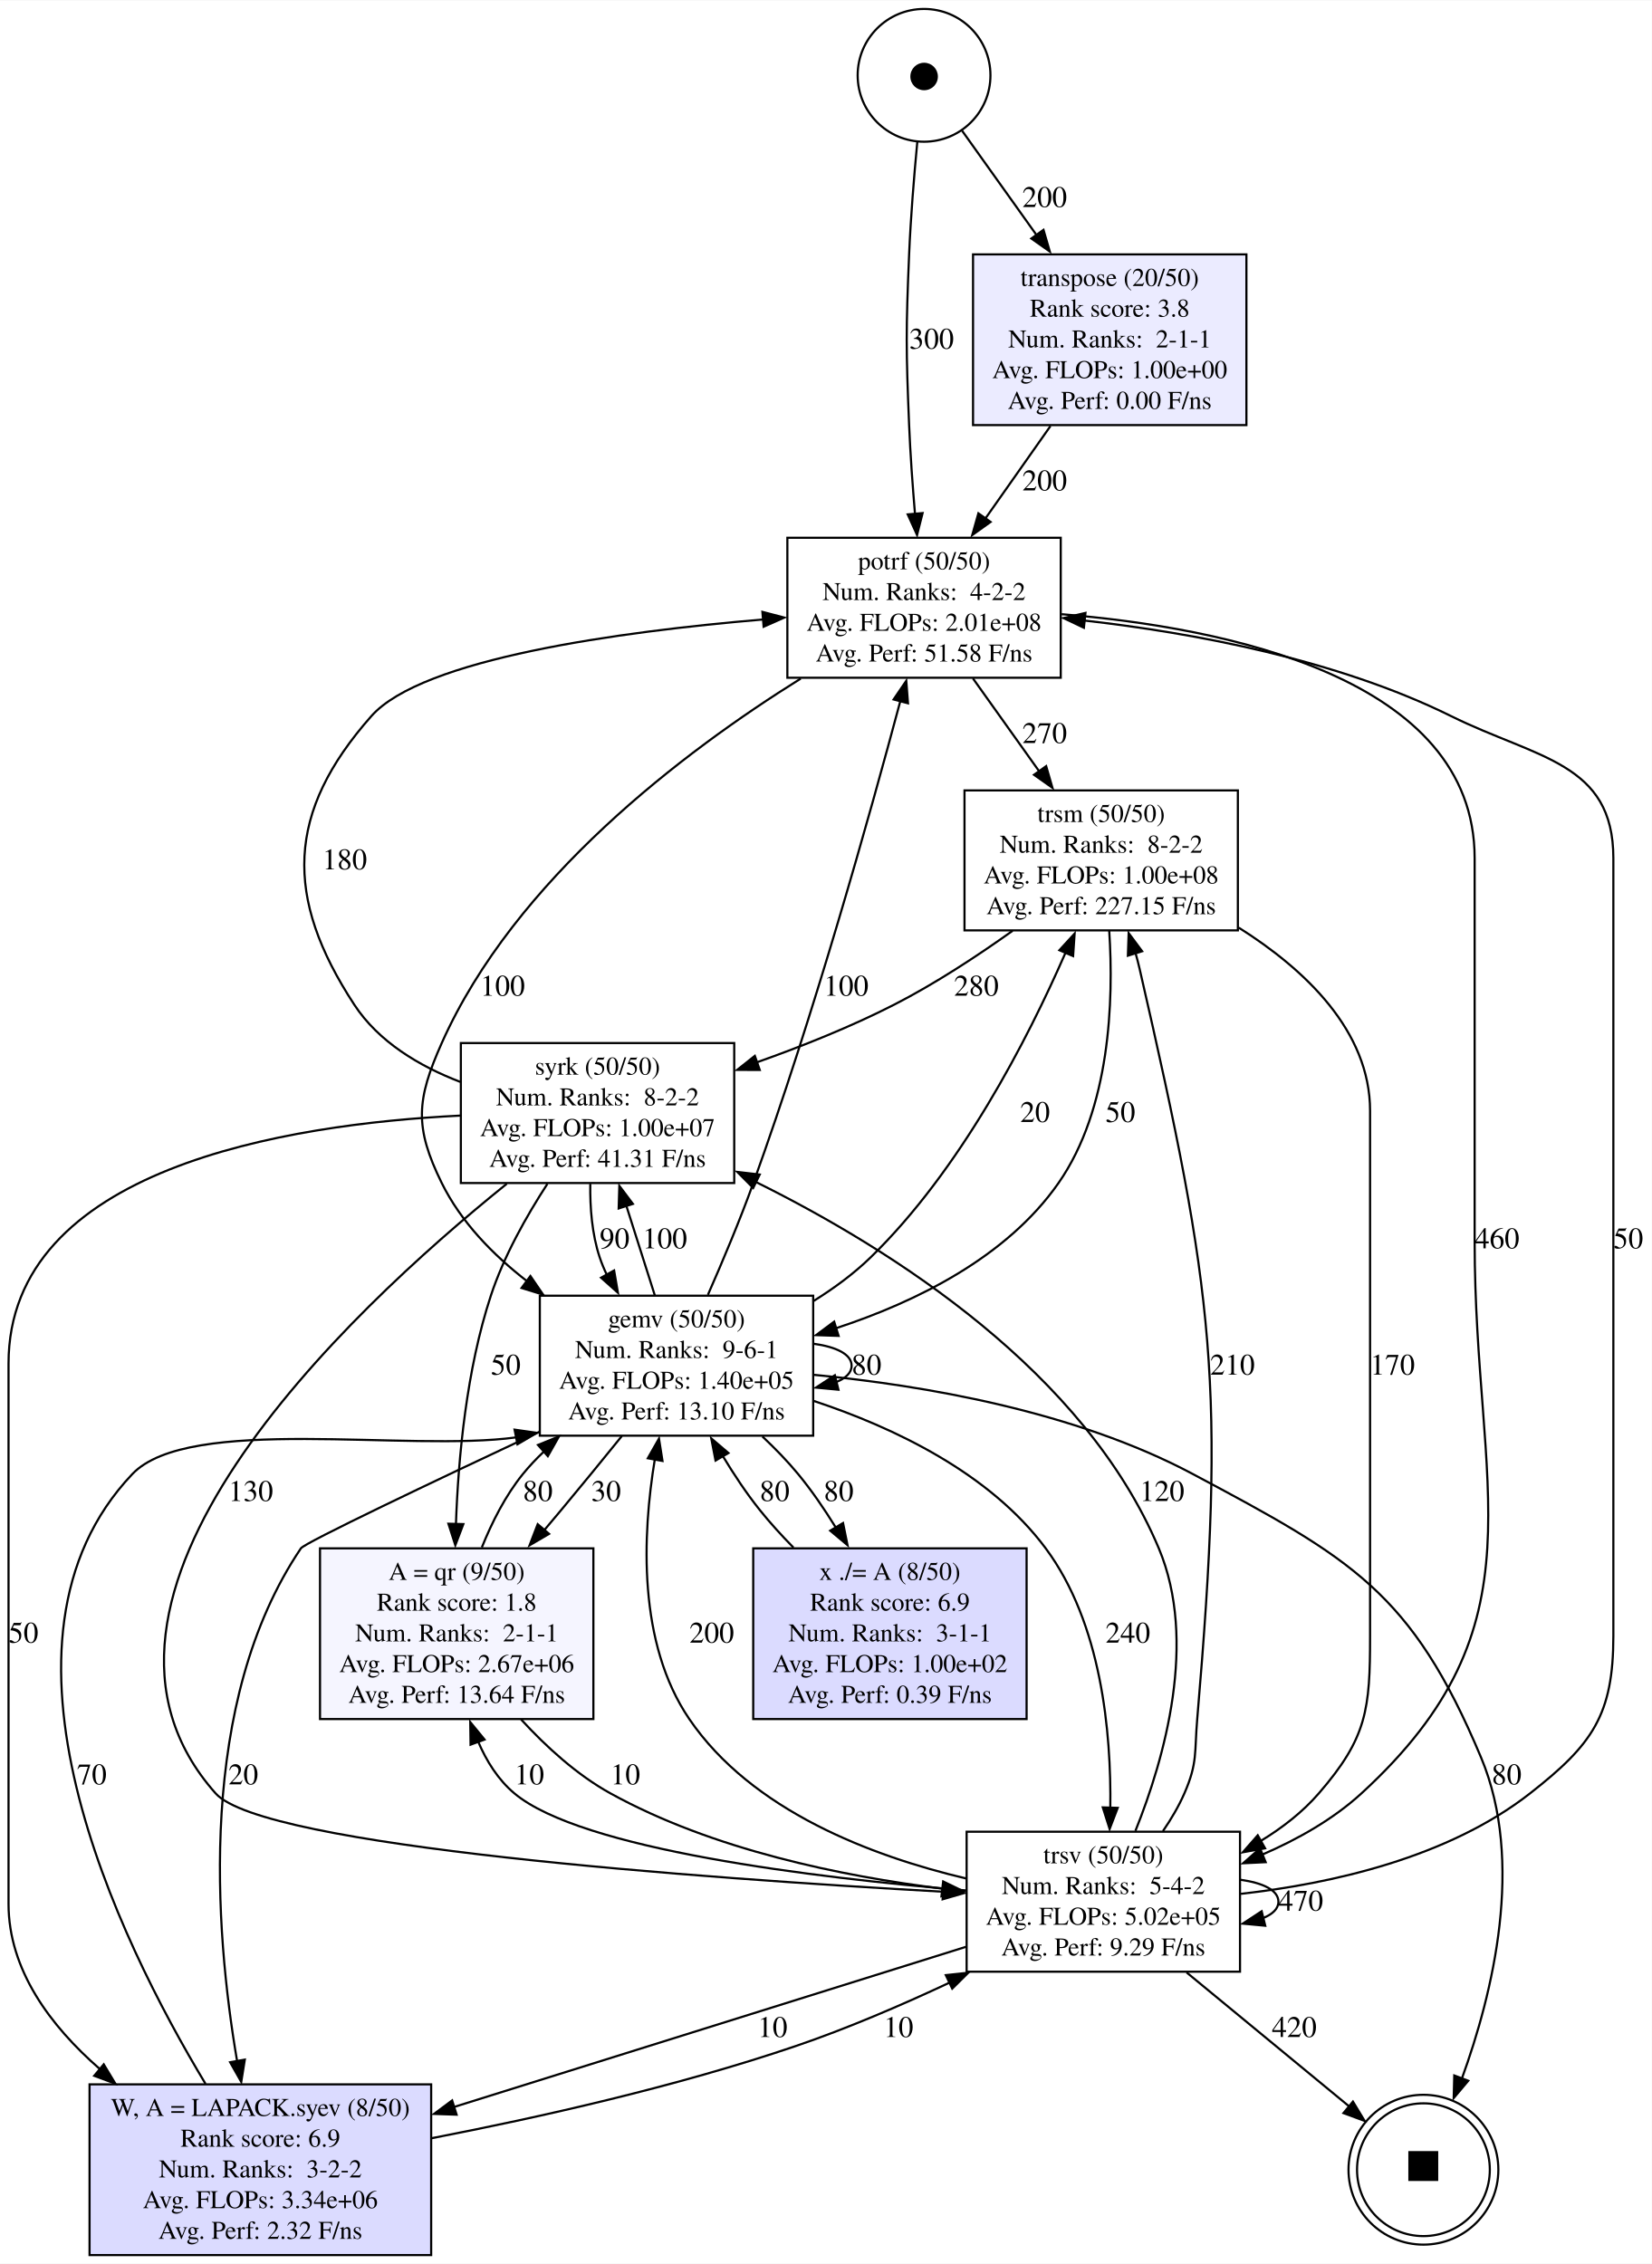
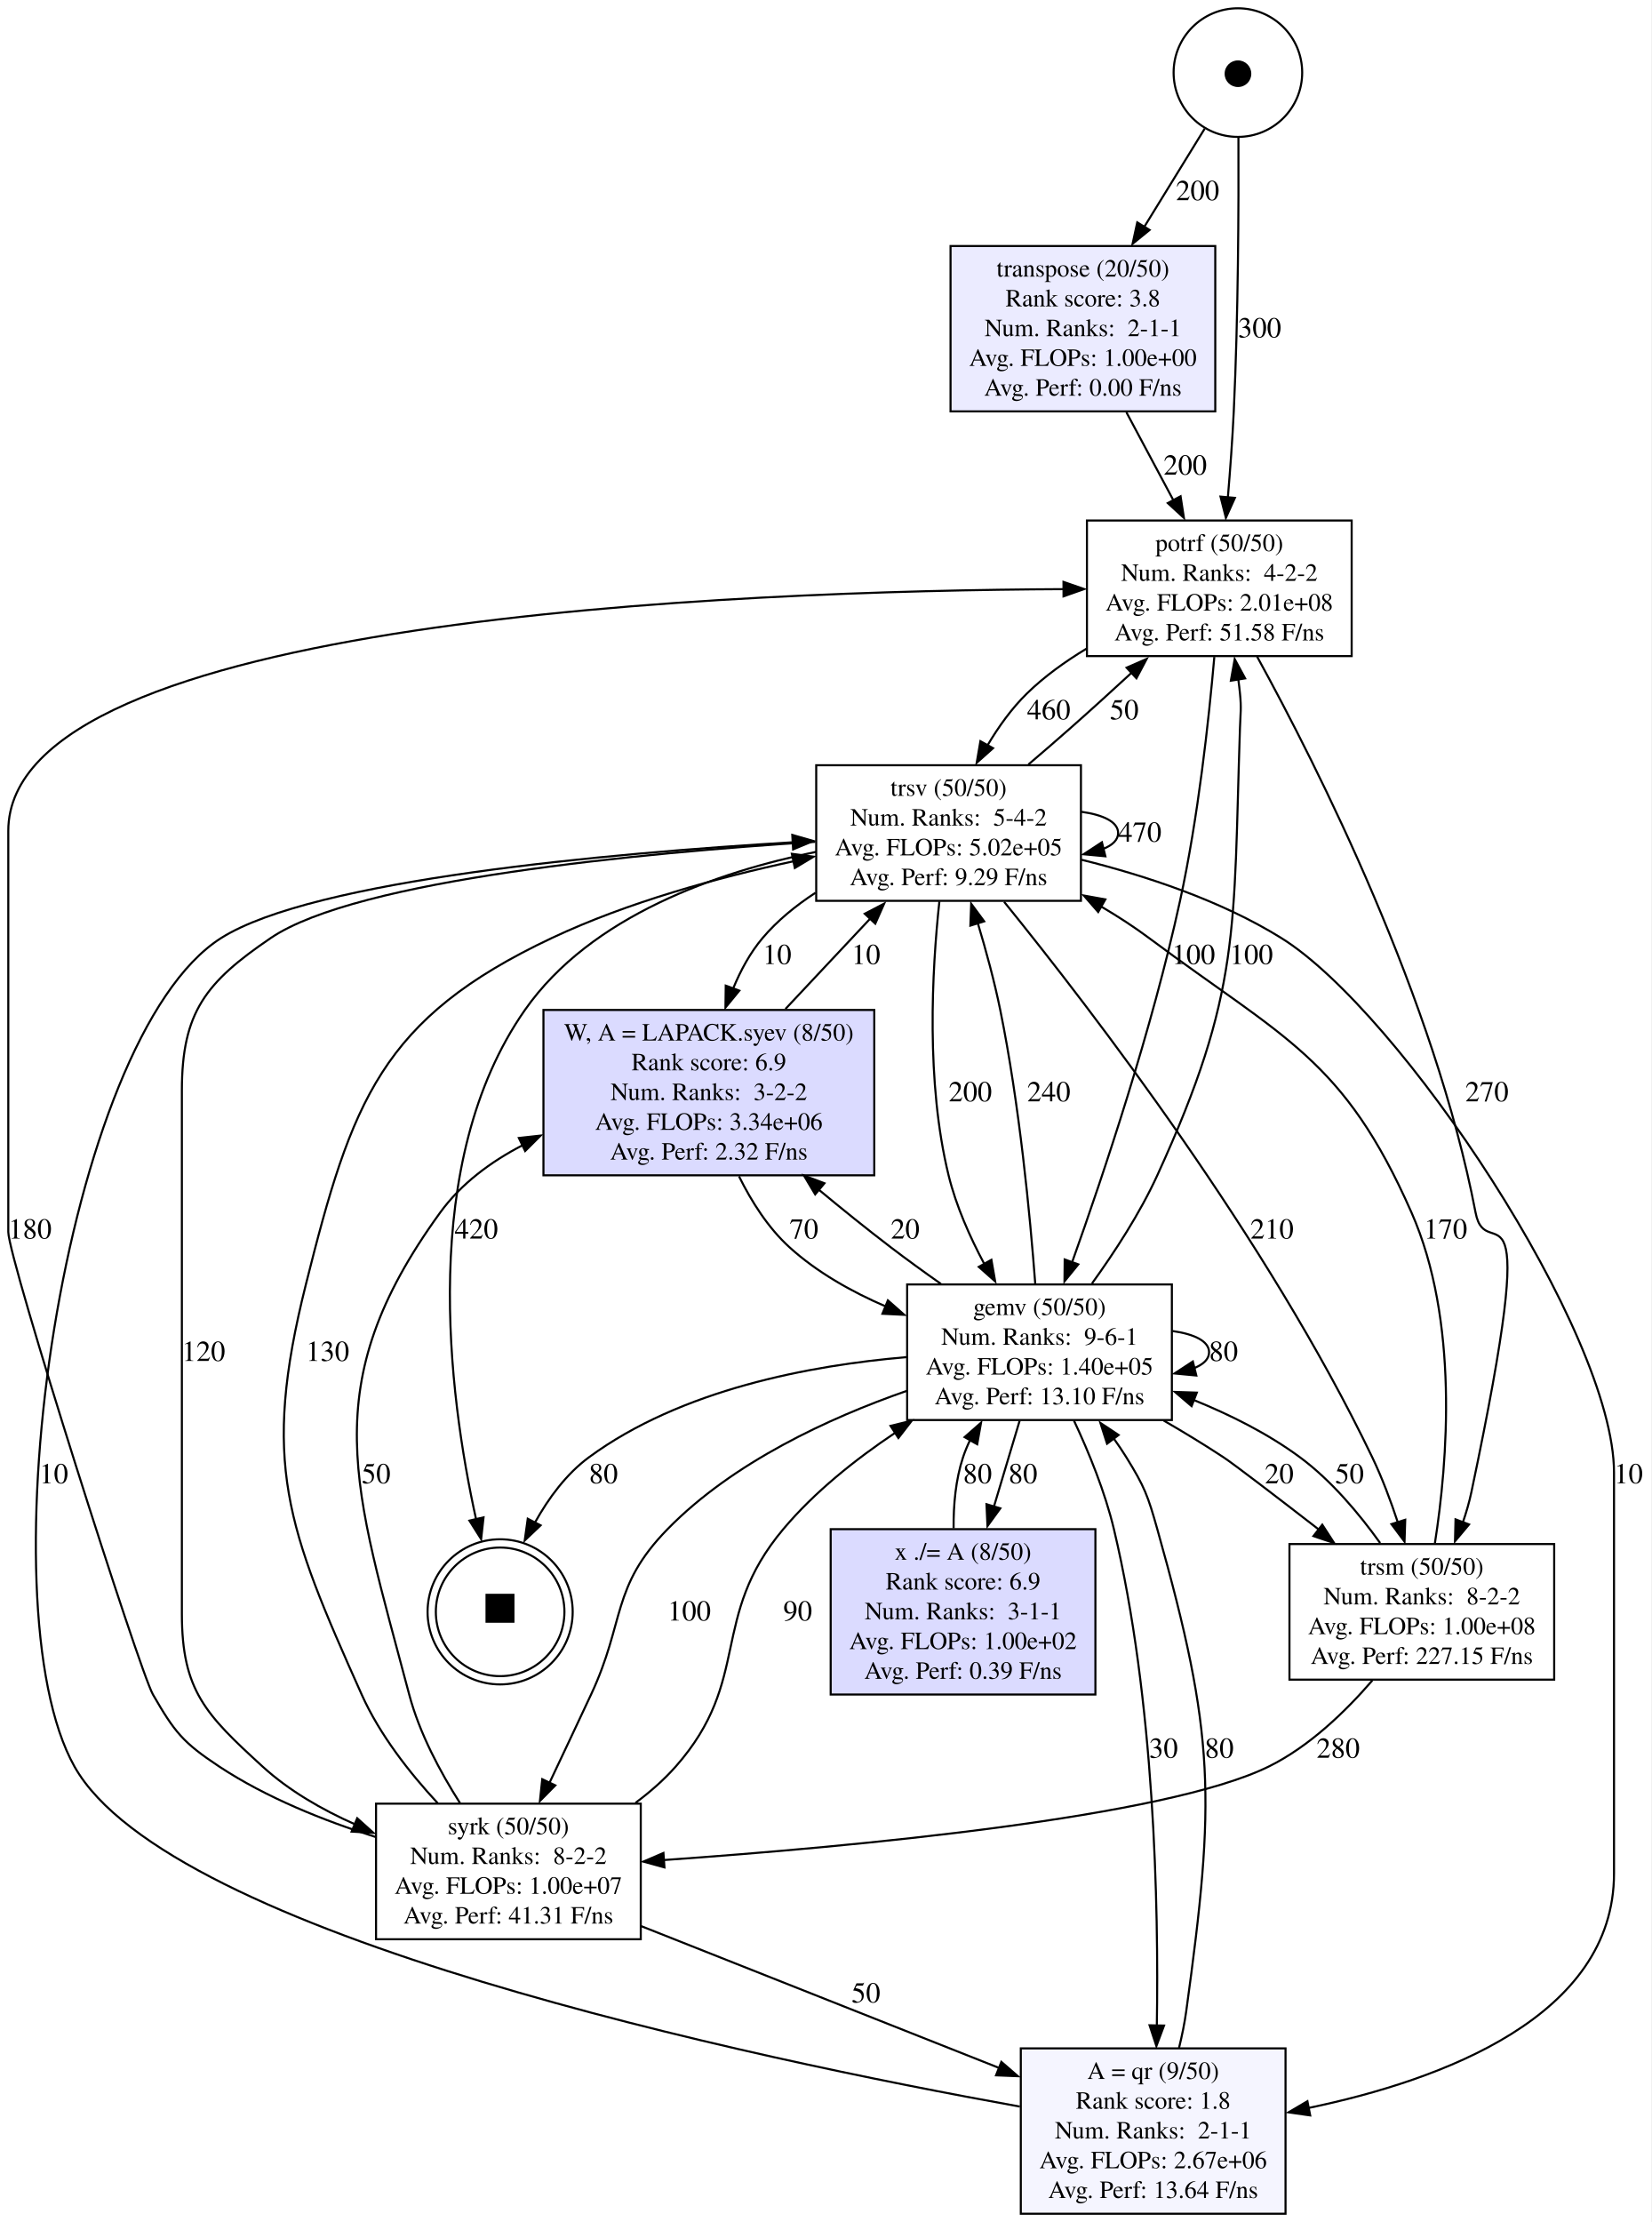
- <svg xmlns="http://www.w3.org/2000/svg" width="774pt" height="1061pt" viewBox="0.00 0.00 774.00 1060.63">
-   <g id="graph0" class="graph" transform="scale(1 1) rotate(0) translate(4 1056.63)">
-     <polygon fill="white" stroke="none" points="-4,4 -4,-1056.63 770,-1056.63 770,4 -4,4" />
+ <svg xmlns="http://www.w3.org/2000/svg" width="799pt" height="1075pt" viewBox="0.00 0.00 799.00 1075.03">
+   <g id="graph0" class="graph" transform="scale(1 1) rotate(0) translate(4 1071.03)">
+     <polygon fill="white" stroke="none" points="-4,4 -4,-1071.03 795,-1071.03 795,4 -4,4" />
    <g id="node1" class="node">
-       <ellipse fill="none" stroke="black" cx="429" cy="-1021.51" rx="31.11" ry="31.11" />
-       <text text-anchor="middle" x="429" y="-1012.51" font-family="Times,serif" font-size="30.00">●</text>
+       <ellipse fill="none" stroke="black" cx="595" cy="-1035.91" rx="31.11" ry="31.11" />
+       <text text-anchor="middle" x="595" y="-1026.91" font-family="Times,serif" font-size="30.00">●</text>
+     </g>
+     <g id="node6" class="node">
+       <polygon fill="#ebebff" stroke="black" points="584.05,-952 455.95,-952 455.95,-872 584.05,-872 584.05,-952" />
+       <text text-anchor="middle" x="520" y="-937.2" font-family="Times,serif" font-size="12.00">transpose (20/50)</text>
+       <text text-anchor="middle" x="520" y="-922.8" font-family="Times,serif" font-size="12.00">Rank score: 3.8</text>
+       <text text-anchor="middle" x="520" y="-908.4" font-family="Times,serif" font-size="12.00">Num. Ranks:  2-1-1</text>
+       <text text-anchor="middle" x="520" y="-894" font-family="Times,serif" font-size="12.00">Avg. FLOPs: 1.00e+00</text>
+       <text text-anchor="middle" x="520" y="-879.6" font-family="Times,serif" font-size="12.00">Avg. Perf: 0.00 F/ns</text>
+     </g>
+     <g id="edge1" class="edge">
+       <path fill="none" stroke="#000000" d="M578.91,-1008.76C570.42,-994.96 559.73,-977.57 549.79,-961.42" />
+       <polygon fill="#000000" stroke="#000000" points="552.27,-959.77 544.04,-953.08 546.3,-963.44 552.27,-959.77" />
+       <text text-anchor="middle" x="575.5" y="-974.2" font-family="Times,serif" font-size="14.00">200</text>
+     </g>
+     <g id="node8" class="node">
+       <polygon fill="#ffffff" stroke="black" points="650.05,-819.2 521.95,-819.2 521.95,-753.6 650.05,-753.6 650.05,-819.2" />
+       <text text-anchor="middle" x="586" y="-804.4" font-family="Times,serif" font-size="12.00">potrf (50/50)</text>
+       <text text-anchor="middle" x="586" y="-790" font-family="Times,serif" font-size="12.00">Num. Ranks:  4-2-2</text>
+       <text text-anchor="middle" x="586" y="-775.6" font-family="Times,serif" font-size="12.00">Avg. FLOPs: 2.01e+08</text>
+       <text text-anchor="middle" x="586" y="-761.2" font-family="Times,serif" font-size="12.00">Avg. Perf: 51.58 F/ns</text>
+     </g>
+     <g id="edge2" class="edge">
+       <path fill="none" stroke="#000000" d="M595.26,-1004.57C595.4,-971.84 595.19,-918.19 593,-872 592.36,-858.43 591.27,-843.66 590.14,-830.32" />
+       <polygon fill="#000000" stroke="#000000" points="593.55,-830.16 589.19,-820.5 586.58,-830.77 593.55,-830.16" />
+       <text text-anchor="middle" x="605.5" y="-907.8" font-family="Times,serif" font-size="14.00">300</text>
+     </g>
+     <g id="node2" class="node">
+       <polygon fill="#dbdbff" stroke="black" points="419.04,-582.4 258.96,-582.4 258.96,-502.4 419.04,-502.4 419.04,-582.4" />
+       <text text-anchor="middle" x="339" y="-567.6" font-family="Times,serif" font-size="12.00">W, A = LAPACK.syev (8/50)</text>
+       <text text-anchor="middle" x="339" y="-553.2" font-family="Times,serif" font-size="12.00">Rank score: 6.9</text>
+       <text text-anchor="middle" x="339" y="-538.8" font-family="Times,serif" font-size="12.00">Num. Ranks:  3-2-2</text>
+       <text text-anchor="middle" x="339" y="-524.4" font-family="Times,serif" font-size="12.00">Avg. FLOPs: 3.34e+06</text>
+       <text text-anchor="middle" x="339" y="-510" font-family="Times,serif" font-size="12.00">Avg. Perf: 2.32 F/ns</text>
+     </g>
+     <g id="node3" class="node">
+       <polygon fill="#ffffff" stroke="black" points="519.05,-700.8 390.95,-700.8 390.95,-635.2 519.05,-635.2 519.05,-700.8" />
+       <text text-anchor="middle" x="455" y="-686" font-family="Times,serif" font-size="12.00">trsv (50/50)</text>
+       <text text-anchor="middle" x="455" y="-671.6" font-family="Times,serif" font-size="12.00">Num. Ranks:  5-4-2</text>
+       <text text-anchor="middle" x="455" y="-657.2" font-family="Times,serif" font-size="12.00">Avg. FLOPs: 5.02e+05</text>
+       <text text-anchor="middle" x="455" y="-642.8" font-family="Times,serif" font-size="12.00">Avg. Perf: 9.29 F/ns</text>
+     </g>
+     <g id="edge34" class="edge">
+       <path fill="none" stroke="#000000" d="M376.07,-582.9C389.35,-597.05 404.32,-613 417.63,-627.18" />
+       <polygon fill="#000000" stroke="#000000" points="414.43,-628.95 423.83,-633.85 419.53,-624.16 414.43,-628.95" />
+       <text text-anchor="middle" x="415" y="-604.6" font-family="Times,serif" font-size="14.00">10</text>
+     </g>
+     <g id="node9" class="node">
+       <polygon fill="#ffffff" stroke="black" points="563.05,-449.6 434.95,-449.6 434.95,-384 563.05,-384 563.05,-449.6" />
+       <text text-anchor="middle" x="499" y="-434.8" font-family="Times,serif" font-size="12.00">gemv (50/50)</text>
+       <text text-anchor="middle" x="499" y="-420.4" font-family="Times,serif" font-size="12.00">Num. Ranks:  9-6-1</text>
+       <text text-anchor="middle" x="499" y="-406" font-family="Times,serif" font-size="12.00">Avg. FLOPs: 1.40e+05</text>
+       <text text-anchor="middle" x="499" y="-391.6" font-family="Times,serif" font-size="12.00">Avg. Perf: 13.10 F/ns</text>
+     </g>
+     <g id="edge18" class="edge">
+       <path fill="none" stroke="#000000" d="M353.59,-501.91C359.65,-489.67 367.7,-476.96 378,-467.6 391.35,-455.47 408.06,-446.07 424.77,-438.88" />
+       <polygon fill="#000000" stroke="#000000" points="425.63,-441.9 433.57,-434.9 422.99,-435.42 425.63,-441.9" />
+       <text text-anchor="middle" x="385" y="-471.8" font-family="Times,serif" font-size="14.00">70</text>
+     </g>
+     <g id="edge17" class="edge">
+       <path fill="none" stroke="#000000" d="M390.6,-639.11C381.12,-632.93 372.15,-625.65 365,-617.2 359.01,-610.12 354.37,-601.56 350.78,-592.83" />
+       <polygon fill="#000000" stroke="#000000" points="353.74,-591.75 347.03,-583.56 347.17,-594.16 353.74,-591.75" />
+       <text text-anchor="middle" x="372" y="-604.6" font-family="Times,serif" font-size="14.00">10</text>
+     </g>
+     <g id="edge6" class="edge">
+       <path fill="none" stroke="#000000" d="M519.33,-678.27C529.83,-676.8 537.05,-673.38 537.05,-668 537.05,-664.72 534.37,-662.17 529.9,-660.35" />
+       <polygon fill="#000000" stroke="#000000" points="530.88,-656.74 520.33,-657.73 529.2,-663.53 530.88,-656.74" />
+       <text text-anchor="middle" x="547.55" y="-663.8" font-family="Times,serif" font-size="14.00">470</text>
+     </g>
+     <g id="node4" class="node">
+       <polygon fill="#ffffff" stroke="black" points="748.05,-324 619.95,-324 619.95,-258.4 748.05,-258.4 748.05,-324" />
+       <text text-anchor="middle" x="684" y="-309.2" font-family="Times,serif" font-size="12.00">trsm (50/50)</text>
+       <text text-anchor="middle" x="684" y="-294.8" font-family="Times,serif" font-size="12.00">Num. Ranks:  8-2-2</text>
+       <text text-anchor="middle" x="684" y="-280.4" font-family="Times,serif" font-size="12.00">Avg. FLOPs: 1.00e+08</text>
+       <text text-anchor="middle" x="684" y="-266" font-family="Times,serif" font-size="12.00">Avg. Perf: 227.15 F/ns</text>
+     </g>
+     <g id="edge12" class="edge">
+       <path fill="none" stroke="#000000" d="M481.88,-634.72C524.86,-581.68 609.38,-471.45 660,-366 664.77,-356.07 668.94,-344.96 672.4,-334.43" />
+       <polygon fill="#000000" stroke="#000000" points="675.97,-335.75 675.63,-325.16 669.29,-333.65 675.97,-335.75" />
+       <text text-anchor="middle" x="611.5" y="-471.8" font-family="Times,serif" font-size="14.00">210</text>
    </g>
    <g id="node7" class="node">
-       <polygon fill="#ebebff" stroke="black" points="580.05,-937.6 451.95,-937.6 451.95,-857.6 580.05,-857.6 580.05,-937.6" />
-       <text text-anchor="middle" x="516" y="-922.8" font-family="Times,serif" font-size="12.00">transpose (20/50)</text>
-       <text text-anchor="middle" x="516" y="-908.4" font-family="Times,serif" font-size="12.00">Rank score: 3.8</text>
-       <text text-anchor="middle" x="516" y="-894" font-family="Times,serif" font-size="12.00">Num. Ranks:  2-1-1</text>
-       <text text-anchor="middle" x="516" y="-879.6" font-family="Times,serif" font-size="12.00">Avg. FLOPs: 1.00e+00</text>
-       <text text-anchor="middle" x="516" y="-865.2" font-family="Times,serif" font-size="12.00">Avg. Perf: 0.00 F/ns</text>
-     </g>
-     <g id="edge1" class="edge">
-       <path fill="none" stroke="#000000" d="M446.82,-995.55C456.89,-981.43 469.83,-963.3 481.79,-946.54" />
-       <polygon fill="#000000" stroke="#000000" points="484.97,-949.11 487.93,-938.93 479.27,-945.04 484.97,-949.11" />
-       <text text-anchor="middle" x="485.5" y="-959.8" font-family="Times,serif" font-size="14.00">200</text>
-     </g>
-     <g id="node8" class="node">
-       <polygon fill="#ffffff" stroke="black" points="493.05,-804.8 364.95,-804.8 364.95,-739.2 493.05,-739.2 493.05,-804.8" />
-       <text text-anchor="middle" x="429" y="-790" font-family="Times,serif" font-size="12.00">potrf (50/50)</text>
-       <text text-anchor="middle" x="429" y="-775.6" font-family="Times,serif" font-size="12.00">Num. Ranks:  4-2-2</text>
-       <text text-anchor="middle" x="429" y="-761.2" font-family="Times,serif" font-size="12.00">Avg. FLOPs: 2.01e+08</text>
-       <text text-anchor="middle" x="429" y="-746.8" font-family="Times,serif" font-size="12.00">Avg. Perf: 51.58 F/ns</text>
-     </g>
-     <g id="edge2" class="edge">
-       <path fill="none" stroke="#000000" d="M425.83,-990.23C424.34,-974.54 422.74,-955.06 422,-937.6 420.5,-902.08 420.53,-893.13 422,-857.6 422.56,-844.03 423.63,-829.26 424.76,-815.91" />
-       <polygon fill="#000000" stroke="#000000" points="428.32,-816.37 425.72,-806.1 421.35,-815.75 428.32,-816.37" />
-       <text text-anchor="middle" x="432.5" y="-893.4" font-family="Times,serif" font-size="14.00">300</text>
-     </g>
-     <g id="node2" class="node">
-       <polygon fill="#ffffff" stroke="black" points="576.05,-686.4 447.95,-686.4 447.95,-620.8 576.05,-620.8 576.05,-686.4" />
-       <text text-anchor="middle" x="512" y="-671.6" font-family="Times,serif" font-size="12.00">trsm (50/50)</text>
-       <text text-anchor="middle" x="512" y="-657.2" font-family="Times,serif" font-size="12.00">Num. Ranks:  8-2-2</text>
-       <text text-anchor="middle" x="512" y="-642.8" font-family="Times,serif" font-size="12.00">Avg. FLOPs: 1.00e+08</text>
-       <text text-anchor="middle" x="512" y="-628.4" font-family="Times,serif" font-size="12.00">Avg. Perf: 227.15 F/ns</text>
-     </g>
-     <g id="node3" class="node">
-       <polygon fill="#ffffff" stroke="black" points="340.05,-568 211.95,-568 211.95,-502.4 340.05,-502.4 340.05,-568" />
-       <text text-anchor="middle" x="276" y="-553.2" font-family="Times,serif" font-size="12.00">syrk (50/50)</text>
-       <text text-anchor="middle" x="276" y="-538.8" font-family="Times,serif" font-size="12.00">Num. Ranks:  8-2-2</text>
-       <text text-anchor="middle" x="276" y="-524.4" font-family="Times,serif" font-size="12.00">Avg. FLOPs: 1.00e+07</text>
-       <text text-anchor="middle" x="276" y="-510" font-family="Times,serif" font-size="12.00">Avg. Perf: 41.31 F/ns</text>
+       <polygon fill="#f5f5ff" stroke="black" points="618.05,-80 489.95,-80 489.95,0 618.05,0 618.05,-80" />
+       <text text-anchor="middle" x="554" y="-65.2" font-family="Times,serif" font-size="12.00">A = qr (9/50)</text>
+       <text text-anchor="middle" x="554" y="-50.8" font-family="Times,serif" font-size="12.00">Rank score: 1.8</text>
+       <text text-anchor="middle" x="554" y="-36.4" font-family="Times,serif" font-size="12.00">Num. Ranks:  2-1-1</text>
+       <text text-anchor="middle" x="554" y="-22" font-family="Times,serif" font-size="12.00">Avg. FLOPs: 2.67e+06</text>
+       <text text-anchor="middle" x="554" y="-7.6" font-family="Times,serif" font-size="12.00">Avg. Perf: 13.64 F/ns</text>
+     </g>
+     <g id="edge32" class="edge">
+       <path fill="none" stroke="#000000" d="M519.35,-655.07C550.18,-647.42 586.68,-635.42 616,-617.2 673.5,-581.47 777,-426.29 777,-358.6 777,-358.6 777,-358.6 777,-164.6 777,-95.42 693.87,-64.64 629.13,-51.16" />
+       <polygon fill="#000000" stroke="#000000" points="629.99,-47.56 619.5,-49.06 628.64,-54.43 629.99,-47.56" />
+       <text text-anchor="middle" x="784" y="-353.4" font-family="Times,serif" font-size="14.00">10</text>
+     </g>
+     <g id="edge22" class="edge">
+       <path fill="none" stroke="#000000" d="M493.62,-701.16C500.45,-706.98 507.47,-713.03 514,-718.8 523.77,-727.43 534.13,-736.86 543.87,-745.83" />
+       <polygon fill="#000000" stroke="#000000" points="541.15,-748.01 550.86,-752.24 545.9,-742.87 541.15,-748.01" />
+       <text text-anchor="middle" x="540" y="-723" font-family="Times,serif" font-size="14.00">50</text>
+     </g>
+     <g id="edge23" class="edge">
+       <path fill="none" stroke="#000000" d="M450.55,-634.91C446.93,-601.34 444,-547.37 455,-502.4 458.61,-487.65 465.28,-472.6 472.36,-459.37" />
+       <polygon fill="#000000" stroke="#000000" points="475.72,-461.53 477.54,-451.09 469.61,-458.11 475.72,-461.53" />
+       <text text-anchor="middle" x="465.5" y="-538.2" font-family="Times,serif" font-size="14.00">200</text>
+     </g>
+     <g id="node10" class="node">
+       <polygon fill="#ffffff" stroke="black" points="306.05,-198.4 177.95,-198.4 177.95,-132.8 306.05,-132.8 306.05,-198.4" />
+       <text text-anchor="middle" x="242" y="-183.6" font-family="Times,serif" font-size="12.00">syrk (50/50)</text>
+       <text text-anchor="middle" x="242" y="-169.2" font-family="Times,serif" font-size="12.00">Num. Ranks:  8-2-2</text>
+       <text text-anchor="middle" x="242" y="-154.8" font-family="Times,serif" font-size="12.00">Avg. FLOPs: 1.00e+07</text>
+       <text text-anchor="middle" x="242" y="-140.4" font-family="Times,serif" font-size="12.00">Avg. Perf: 41.31 F/ns</text>
+     </g>
+     <g id="edge7" class="edge">
+       <path fill="none" stroke="#000000" d="M390.5,-663.75C307.44,-658.47 168.8,-645.61 127,-617.2 95.6,-595.86 84,-581.36 84,-543.4 84,-543.4 84,-543.4 84,-290.2 84,-253.1 95.62,-241.43 123,-216.4 135.8,-204.7 151.74,-195.52 167.76,-188.41" />
+       <polygon fill="#000000" stroke="#000000" points="168.84,-191.34 176.71,-184.25 166.13,-184.88 168.84,-191.34" />
+       <text text-anchor="middle" x="94.5" y="-412.6" font-family="Times,serif" font-size="14.00">120</text>
+     </g>
+     <g id="node11" class="node">
+       <ellipse fill="none" stroke="black" cx="238" cy="-291.2" rx="31.11" ry="31.11" />
+       <ellipse fill="none" stroke="black" cx="238" cy="-291.2" rx="35.11" ry="35.11" />
+       <text text-anchor="middle" x="238" y="-282.2" font-family="Times,serif" font-size="30.00">■</text>
+     </g>
+     <g id="edge35" class="edge">
+       <path fill="none" stroke="#000000" d="M390.85,-658.88C343.52,-649.21 282,-628.15 250,-582.4 198.47,-508.73 212.9,-396.91 226.4,-335.82" />
+       <polygon fill="#000000" stroke="#000000" points="229.97,-336.91 228.81,-326.38 223.15,-335.34 229.97,-336.91" />
+       <text text-anchor="middle" x="226.5" y="-471.8" font-family="Times,serif" font-size="14.00">420</text>
+     </g>
+     <g id="edge5" class="edge">
+       <path fill="none" stroke="#000000" d="M690.33,-324.42C696.52,-363.96 702.03,-432.17 679,-484.4 646.05,-559.13 617.46,-568.36 552,-617.2 544.8,-622.57 536.94,-627.66 528.91,-632.39" />
+       <polygon fill="#000000" stroke="#000000" points="527.4,-629.79 520.43,-637.77 530.86,-635.88 527.4,-629.79" />
+       <text text-anchor="middle" x="695.5" y="-471.8" font-family="Times,serif" font-size="14.00">170</text>
+     </g>
+     <g id="edge30" class="edge">
+       <path fill="none" stroke="#000000" d="M663.83,-324.5C653.62,-338.76 640.17,-354.79 625,-366 609.6,-377.38 591.25,-386.56 573.38,-393.79" />
+       <polygon fill="#000000" stroke="#000000" points="572.59,-390.73 564.53,-397.6 575.12,-397.26 572.59,-390.73" />
+       <text text-anchor="middle" x="649" y="-353.4" font-family="Times,serif" font-size="14.00">50</text>
    </g>
    <g id="edge13" class="edge">
-       <path fill="none" stroke="#000000" d="M470.5,-620.62C453.84,-608.73 434.1,-595.77 415,-586 394.8,-575.67 371.95,-566.52 350.7,-558.99" />
-       <polygon fill="#000000" stroke="#000000" points="352.01,-555.39 341.41,-555.42 349.71,-562 352.01,-555.39" />
-       <text text-anchor="middle" x="453.5" y="-590.2" font-family="Times,serif" font-size="14.00">280</text>
-     </g>
-     <g id="node4" class="node">
-       <polygon fill="#ffffff" stroke="black" points="377.05,-449.6 248.95,-449.6 248.95,-384 377.05,-384 377.05,-449.6" />
-       <text text-anchor="middle" x="313" y="-434.8" font-family="Times,serif" font-size="12.00">gemv (50/50)</text>
-       <text text-anchor="middle" x="313" y="-420.4" font-family="Times,serif" font-size="12.00">Num. Ranks:  9-6-1</text>
-       <text text-anchor="middle" x="313" y="-406" font-family="Times,serif" font-size="12.00">Avg. FLOPs: 1.40e+05</text>
-       <text text-anchor="middle" x="313" y="-391.6" font-family="Times,serif" font-size="12.00">Avg. Perf: 13.10 F/ns</text>
-     </g>
-     <g id="edge30" class="edge">
-       <path fill="none" stroke="#000000" d="M515.77,-620.56C517.9,-587.9 516.3,-537.25 492,-502.4 467.74,-467.61 425.27,-446.7 387.8,-434.38" />
-       <polygon fill="#000000" stroke="#000000" points="388.96,-430.76 378.38,-431.12 386.88,-437.45 388.96,-430.76" />
-       <text text-anchor="middle" x="521" y="-531" font-family="Times,serif" font-size="14.00">50</text>
-     </g>
-     <g id="node6" class="node">
-       <polygon fill="#ffffff" stroke="black" points="577.05,-198.4 448.95,-198.4 448.95,-132.8 577.05,-132.8 577.05,-198.4" />
-       <text text-anchor="middle" x="513" y="-183.6" font-family="Times,serif" font-size="12.00">trsv (50/50)</text>
-       <text text-anchor="middle" x="513" y="-169.2" font-family="Times,serif" font-size="12.00">Num. Ranks:  5-4-2</text>
-       <text text-anchor="middle" x="513" y="-154.8" font-family="Times,serif" font-size="12.00">Avg. FLOPs: 5.02e+05</text>
-       <text text-anchor="middle" x="513" y="-140.4" font-family="Times,serif" font-size="12.00">Avg. Perf: 9.29 F/ns</text>
-     </g>
-     <g id="edge5" class="edge">
-       <path fill="none" stroke="#000000" d="M576.48,-622.07C607.48,-602.51 638,-573.72 638,-536.2 638,-536.2 638,-536.2 638,-290.2 638,-255.71 636.58,-242.48 614,-216.4 606.41,-207.63 596.91,-200.25 586.79,-194.09" />
-       <polygon fill="#000000" stroke="#000000" points="588.8,-190.63 578.37,-188.76 585.36,-196.73 588.8,-190.63" />
-       <text text-anchor="middle" x="648.5" y="-412.6" font-family="Times,serif" font-size="14.00">170</text>
+       <path fill="none" stroke="#000000" d="M660.06,-258.02C647,-242.87 629.52,-226.05 610,-216.4 560.02,-191.68 409.58,-177.63 317.25,-171.12" />
+       <polygon fill="#000000" stroke="#000000" points="317.51,-167.56 307.29,-170.36 317.03,-174.54 317.51,-167.56" />
+       <text text-anchor="middle" x="643.5" y="-220.6" font-family="Times,serif" font-size="14.00">280</text>
+     </g>
+     <g id="node5" class="node">
+       <polygon fill="#dbdbff" stroke="black" points="526.05,-331.2 397.95,-331.2 397.95,-251.2 526.05,-251.2 526.05,-331.2" />
+       <text text-anchor="middle" x="462" y="-316.4" font-family="Times,serif" font-size="12.00">x ./= A (8/50)</text>
+       <text text-anchor="middle" x="462" y="-302" font-family="Times,serif" font-size="12.00">Rank score: 6.9</text>
+       <text text-anchor="middle" x="462" y="-287.6" font-family="Times,serif" font-size="12.00">Num. Ranks:  3-1-1</text>
+       <text text-anchor="middle" x="462" y="-273.2" font-family="Times,serif" font-size="12.00">Avg. FLOPs: 1.00e+02</text>
+       <text text-anchor="middle" x="462" y="-258.8" font-family="Times,serif" font-size="12.00">Avg. Perf: 0.39 F/ns</text>
+     </g>
+     <g id="edge21" class="edge">
+       <path fill="none" stroke="#000000" d="M457.43,-331.62C457.33,-342.96 458.42,-355.17 462,-366 462.92,-368.78 464.06,-371.53 465.37,-374.23" />
+       <polygon fill="#000000" stroke="#000000" points="462.75,-375.72 470.71,-382.71 468.85,-372.28 462.75,-375.72" />
+       <text text-anchor="middle" x="469" y="-353.4" font-family="Times,serif" font-size="14.00">80</text>
+     </g>
+     <g id="edge3" class="edge">
+       <path fill="none" stroke="#000000" d="M541.06,-871.55C548.29,-858.02 556.4,-842.84 563.71,-829.13" />
+       <polygon fill="#000000" stroke="#000000" points="567.26,-830.93 568.88,-820.46 561.08,-827.63 567.26,-830.93" />
+       <text text-anchor="middle" x="569.5" y="-841.4" font-family="Times,serif" font-size="14.00">200</text>
+     </g>
+     <g id="edge33" class="edge">
+       <path fill="none" stroke="#000000" d="M489.47,-51.84C360.2,-75.13 77.92,-134.59 32,-216.4 -12.27,-295.28 26.54,-568.87 103,-617.2 147.7,-645.45 290.26,-658.2 379.66,-663.53" />
+       <polygon fill="#000000" stroke="#000000" points="379.37,-667.08 389.55,-664.16 379.77,-660.09 379.37,-667.08" />
+       <text text-anchor="middle" x="22" y="-353.4" font-family="Times,serif" font-size="14.00">10</text>
+     </g>
+     <g id="edge26" class="edge">
+       <path fill="none" stroke="#000000" d="M566.52,-80.26C567.96,-86.15 569.2,-92.2 570,-98 584.16,-200.86 584.14,-231.25 556,-331.2 551.44,-347.41 549.86,-351.68 541,-366 539.16,-368.98 537.14,-371.97 535.03,-374.92" />
+       <polygon fill="#000000" stroke="#000000" points="531.69,-372.54 528.45,-382.62 537.27,-376.76 531.69,-372.54" />
+       <text text-anchor="middle" x="586" y="-220.6" font-family="Times,serif" font-size="14.00">80</text>
+     </g>
+     <g id="edge11" class="edge">
+       <path fill="none" stroke="#000000" d="M521.7,-757.18C511.41,-750.98 501.4,-743.78 493,-735.6 485.57,-728.36 479.14,-719.36 473.79,-710.34" />
+       <polygon fill="#000000" stroke="#000000" points="476.52,-709.05 468.61,-702 470.4,-712.44 476.52,-709.05" />
+       <text text-anchor="middle" x="503.5" y="-723" font-family="Times,serif" font-size="14.00">460</text>
+     </g>
+     <g id="edge4" class="edge">
+       <path fill="none" stroke="#000000" d="M604.3,-753.35C633.72,-699.76 690.21,-587.64 710,-484.4 715.37,-456.41 743.03,-515.43 708,-349.2 706.96,-344.27 705.5,-339.24 703.8,-334.3" />
+       <polygon fill="#000000" stroke="#000000" points="706.85,-333.48 700.05,-325.36 700.31,-335.95 706.85,-333.48" />
+       <text text-anchor="middle" x="715.5" y="-538.2" font-family="Times,serif" font-size="14.00">270</text>
+     </g>
+     <g id="edge9" class="edge">
+       <path fill="none" stroke="#000000" d="M583.59,-753.18C580.91,-722.58 575.76,-675.39 567,-635.2 553.51,-573.27 530.25,-503.66 514.75,-460.27" />
+       <polygon fill="#000000" stroke="#000000" points="517.77,-459.32 511.08,-451.09 511.18,-461.69 517.77,-459.32" />
+       <text text-anchor="middle" x="573.5" y="-604.6" font-family="Times,serif" font-size="14.00">100</text>
+     </g>
+     <g id="edge31" class="edge">
+       <path fill="none" stroke="#000000" d="M451.3,-449.87C443.1,-455.64 434.73,-461.7 427,-467.6 415.52,-476.36 403.49,-486.06 392.14,-495.49" />
+       <polygon fill="#000000" stroke="#000000" points="390.45,-493.18 385.02,-502.28 394.94,-498.55 390.45,-493.18" />
+       <text text-anchor="middle" x="434" y="-471.8" font-family="Times,serif" font-size="14.00">20</text>
+     </g>
+     <g id="edge10" class="edge">
+       <path fill="none" stroke="#000000" d="M496.94,-449.92C494.41,-483.28 489.28,-536.88 480,-582.4 477.18,-596.25 473.14,-611.12 469.13,-624.46" />
+       <polygon fill="#000000" stroke="#000000" points="465.54,-623.2 465.94,-633.79 472.23,-625.27 465.54,-623.2" />
+       <text text-anchor="middle" x="503.5" y="-538.2" font-family="Times,serif" font-size="14.00">240</text>
+     </g>
+     <g id="edge27" class="edge">
+       <path fill="none" stroke="#000000" d="M559.08,-383.76C568.89,-378.08 578.83,-372.04 588,-366 593.11,-362.63 613.44,-347.06 634.08,-331.08" />
+       <polygon fill="#000000" stroke="#000000" points="635.83,-333.37 641.59,-324.48 631.54,-327.84 635.83,-333.37" />
+       <text text-anchor="middle" x="615" y="-353.4" font-family="Times,serif" font-size="14.00">20</text>
+     </g>
+     <g id="edge20" class="edge">
+       <path fill="none" stroke="#000000" d="M489.38,-383.65C485.59,-370.99 481.15,-356.17 476.96,-342.18" />
+       <polygon fill="#000000" stroke="#000000" points="480.04,-341.27 473.82,-332.7 473.34,-343.28 480.04,-341.27" />
+       <text text-anchor="middle" x="491" y="-353.4" font-family="Times,serif" font-size="14.00">80</text>
+     </g>
+     <g id="edge25" class="edge">
+       <path fill="none" stroke="#000000" d="M515.67,-383.73C522.92,-368.27 530.71,-349.21 535,-331.2 554.67,-248.61 556.7,-149.3 555.77,-90.88" />
+       <polygon fill="#000000" stroke="#000000" points="559.26,-91.04 555.56,-81.11 552.26,-91.17 559.26,-91.04" />
+       <text text-anchor="middle" x="559" y="-220.6" font-family="Times,serif" font-size="14.00">30</text>
+     </g>
+     <g id="edge15" class="edge">
+       <path fill="none" stroke="#000000" d="M524.4,-450.07C535.37,-465.26 547.6,-484.04 556,-502.4 596.71,-591.33 592.7,-621.05 596,-718.8 596.25,-726.26 596.74,-728.17 596,-735.6 595.78,-737.83 595.5,-740.1 595.19,-742.4" />
+       <polygon fill="#000000" stroke="#000000" points="591.59,-741.7 593.45,-752.13 598.5,-742.82 591.59,-741.7" />
+       <text text-anchor="middle" x="601.5" y="-604.6" font-family="Times,serif" font-size="14.00">100</text>
+     </g>
+     <g id="edge19" class="edge">
+       <path fill="none" stroke="#000000" d="M563.33,-427.07C573.83,-425.6 581.05,-422.18 581.05,-416.8 581.05,-413.52 578.37,-410.97 573.9,-409.15" />
+       <polygon fill="#000000" stroke="#000000" points="574.88,-405.54 564.33,-406.53 573.2,-412.33 574.88,-405.54" />
+       <text text-anchor="middle" x="588.05" y="-412.6" font-family="Times,serif" font-size="14.00">80</text>
+     </g>
+     <g id="edge24" class="edge">
+       <path fill="none" stroke="#000000" d="M434.78,-398.12C397.02,-384.94 350.62,-363.54 319,-331.2 291.61,-303.19 298.59,-286.69 282,-251.2 275.47,-237.23 268.27,-221.98 261.81,-208.33" />
+       <polygon fill="#000000" stroke="#000000" points="264.7,-207.25 257.26,-199.71 258.38,-210.24 264.7,-207.25" />
+       <text text-anchor="middle" x="329.5" y="-287" font-family="Times,serif" font-size="14.00">100</text>
+     </g>
+     <g id="edge36" class="edge">
+       <path fill="none" stroke="#000000" d="M434.73,-414.44C388.07,-410.49 325.57,-398.77 281,-366 270.08,-357.97 261.47,-346.27 254.93,-334.54" />
+       <polygon fill="#000000" stroke="#000000" points="257.58,-333.05 249.9,-325.76 251.36,-336.25 257.58,-333.05" />
+       <text text-anchor="middle" x="288" y="-353.4" font-family="Times,serif" font-size="14.00">80</text>
+     </g>
+     <g id="edge28" class="edge">
+       <path fill="none" stroke="#000000" d="M218.61,-198.63C208.97,-213.77 198.91,-232.59 194,-251.2 167.5,-351.62 148.01,-400.33 209,-484.4 219.13,-498.36 233.43,-508.95 248.87,-516.96" />
+       <polygon fill="#000000" stroke="#000000" points="247.07,-520.46 257.6,-521.63 250.1,-514.15 247.07,-520.46" />
+       <text text-anchor="middle" x="178" y="-353.4" font-family="Times,serif" font-size="14.00">50</text>
+     </g>
+     <g id="edge16" class="edge">
+       <path fill="none" stroke="#000000" d="M207.84,-198.58C194.2,-213.29 179.7,-231.78 171,-251.2 134.62,-332.42 122.37,-363.28 144,-449.6 166.2,-538.22 180.37,-578.24 263,-617.2 299.85,-634.58 343.66,-646.53 380.11,-654.36" />
+       <polygon fill="#000000" stroke="#000000" points="379.17,-657.95 389.68,-656.56 380.6,-651.09 379.17,-657.95" />
+       <text text-anchor="middle" x="154.5" y="-412.6" font-family="Times,serif" font-size="14.00">130</text>
+     </g>
+     <g id="edge29" class="edge">
+       <path fill="none" stroke="#000000" d="M306.27,-139.14C356.63,-119.19 426.77,-91.4 479.57,-70.49" />
+       <polygon fill="#000000" stroke="#000000" points="480.54,-73.47 488.55,-66.53 477.96,-66.96 480.54,-73.47" />
+       <text text-anchor="middle" x="415" y="-102.2" font-family="Times,serif" font-size="14.00">50</text>
+     </g>
+     <g id="edge8" class="edge">
+       <path fill="none" stroke="#000000" d="M177.62,-182.31C152.73,-190.18 124.81,-201.31 102,-216.4 84.48,-227.99 80.5,-233 70,-251.2 63.49,-262.48 0,-461.97 0,-475 0,-669 0,-669 0,-669 0,-772.04 352.98,-785.25 511.03,-786" />
+       <polygon fill="#000000" stroke="#000000" points="510.6,-789.51 520.61,-786.04 510.62,-782.51 510.6,-789.51" />
+       <text text-anchor="middle" x="10.5" y="-471.8" font-family="Times,serif" font-size="14.00">180</text>
    </g>
    <g id="edge14" class="edge">
-       <path fill="none" stroke="#000000" d="M272.6,-502.04C272.43,-490.89 273.39,-478.47 277,-467.6 277.91,-464.85 279.04,-462.12 280.32,-459.44" />
-       <polygon fill="#000000" stroke="#000000" points="283.77,-461.44 285.55,-450.99 277.65,-458.04 283.77,-461.44" />
-       <text text-anchor="middle" x="284" y="-471.8" font-family="Times,serif" font-size="14.00">90</text>
-     </g>
-     <g id="node5" class="node">
-       <polygon fill="#f5f5ff" stroke="black" points="274.05,-331.2 145.95,-331.2 145.95,-251.2 274.05,-251.2 274.05,-331.2" />
-       <text text-anchor="middle" x="210" y="-316.4" font-family="Times,serif" font-size="12.00">A = qr (9/50)</text>
-       <text text-anchor="middle" x="210" y="-302" font-family="Times,serif" font-size="12.00">Rank score: 1.8</text>
-       <text text-anchor="middle" x="210" y="-287.6" font-family="Times,serif" font-size="12.00">Num. Ranks:  2-1-1</text>
-       <text text-anchor="middle" x="210" y="-273.2" font-family="Times,serif" font-size="12.00">Avg. FLOPs: 2.67e+06</text>
-       <text text-anchor="middle" x="210" y="-258.8" font-family="Times,serif" font-size="12.00">Avg. Perf: 13.64 F/ns</text>
-     </g>
-     <g id="edge29" class="edge">
-       <path fill="none" stroke="#000000" d="M252.52,-502.04C242.65,-486.87 232.07,-468.08 226,-449.6 214.61,-414.94 210.73,-373.87 209.64,-342.37" />
-       <polygon fill="#000000" stroke="#000000" points="213.12,-342.56 209.36,-332.66 206.12,-342.74 213.12,-342.56" />
-       <text text-anchor="middle" x="233" y="-412.6" font-family="Times,serif" font-size="14.00">50</text>
-     </g>
-     <g id="edge16" class="edge">
-       <path fill="none" stroke="#000000" d="M233.49,-502.07C158.07,-441.33 16.09,-307.57 97,-216.4 119.22,-191.37 324.54,-176.59 438.18,-170.26" />
-       <polygon fill="#000000" stroke="#000000" points="438.09,-173.71 447.88,-169.67 437.7,-166.72 438.09,-173.71" />
-       <text text-anchor="middle" x="113.5" y="-353.4" font-family="Times,serif" font-size="14.00">130</text>
-     </g>
-     <g id="edge8" class="edge">
-       <path fill="none" stroke="#000000" d="M211.67,-549.8C192.42,-557.19 173.41,-568.56 162,-586 129.04,-636.37 130.12,-676.11 170,-721.2 193.86,-748.18 286.22,-760.81 353.87,-766.53" />
-       <polygon fill="#000000" stroke="#000000" points="353.25,-770.08 363.5,-767.39 353.82,-763.1 353.25,-770.08" />
-       <text text-anchor="middle" x="157.5" y="-649.4" font-family="Times,serif" font-size="14.00">180</text>
-     </g>
-     <g id="node9" class="node">
-       <polygon fill="#dbdbff" stroke="black" points="198.04,-80 37.96,-80 37.96,0 198.04,0 198.04,-80" />
-       <text text-anchor="middle" x="118" y="-65.2" font-family="Times,serif" font-size="12.00">W, A = LAPACK.syev (8/50)</text>
-       <text text-anchor="middle" x="118" y="-50.8" font-family="Times,serif" font-size="12.00">Rank score: 6.9</text>
-       <text text-anchor="middle" x="118" y="-36.4" font-family="Times,serif" font-size="12.00">Num. Ranks:  3-2-2</text>
-       <text text-anchor="middle" x="118" y="-22" font-family="Times,serif" font-size="12.00">Avg. FLOPs: 3.34e+06</text>
-       <text text-anchor="middle" x="118" y="-7.6" font-family="Times,serif" font-size="12.00">Avg. Perf: 2.32 F/ns</text>
-     </g>
-     <g id="edge28" class="edge">
-       <path fill="none" stroke="#000000" d="M211.64,-534C130.08,-529.96 0,-509.2 0,-417.8 0,-417.8 0,-417.8 0,-164.6 0,-133.68 19.55,-107.46 42.74,-87.22" />
-       <polygon fill="#000000" stroke="#000000" points="44.61,-89.39 50.07,-80.32 40.14,-84.01 44.61,-89.39" />
-       <text text-anchor="middle" x="7" y="-287" font-family="Times,serif" font-size="14.00">50</text>
-     </g>
-     <g id="edge27" class="edge">
-       <path fill="none" stroke="#000000" d="M377.25,-447.13C386.84,-453.1 396.13,-459.94 404,-467.6 446.18,-508.63 477.48,-569.61 495.23,-610.21" />
-       <polygon fill="#000000" stroke="#000000" points="492.41,-611.51 499.56,-619.32 498.84,-608.75 492.41,-611.51" />
-       <text text-anchor="middle" x="481" y="-531" font-family="Times,serif" font-size="14.00">20</text>
-     </g>
-     <g id="edge24" class="edge">
-       <path fill="none" stroke="#000000" d="M302.82,-449.81C298.7,-462.78 293.89,-477.93 289.48,-491.79" />
-       <polygon fill="#000000" stroke="#000000" points="285.9,-490.49 286.21,-501.09 292.57,-492.62 285.9,-490.49" />
-       <text text-anchor="middle" x="307.5" y="-471.8" font-family="Times,serif" font-size="14.00">100</text>
-     </g>
-     <g id="edge19" class="edge">
-       <path fill="none" stroke="#000000" d="M377.33,-427.07C387.83,-425.6 395.05,-422.18 395.05,-416.8 395.05,-413.52 392.37,-410.97 387.9,-409.15" />
-       <polygon fill="#000000" stroke="#000000" points="388.88,-405.54 378.33,-406.53 387.2,-412.33 388.88,-405.54" />
-       <text text-anchor="middle" x="402.05" y="-412.6" font-family="Times,serif" font-size="14.00">80</text>
-     </g>
-     <g id="edge25" class="edge">
-       <path fill="none" stroke="#000000" d="M287.37,-383.8C278.45,-372.78 268.35,-360.4 259,-349.2 256.47,-346.17 253.85,-343.05 251.2,-339.92" />
-       <polygon fill="#000000" stroke="#000000" points="253.29,-337.98 244.15,-332.63 247.96,-342.52 253.29,-337.98" />
-       <text text-anchor="middle" x="280" y="-353.4" font-family="Times,serif" font-size="14.00">30</text>
-     </g>
-     <g id="edge10" class="edge">
-       <path fill="none" stroke="#000000" d="M377.34,-400.27C414.84,-387.84 459.77,-366.48 486,-331.2 512.07,-296.13 516.79,-245.22 516.27,-209.32" />
-       <polygon fill="#000000" stroke="#000000" points="519.75,-209.59 515.96,-199.7 512.75,-209.8 519.75,-209.59" />
-       <text text-anchor="middle" x="524.5" y="-287" font-family="Times,serif" font-size="14.00">240</text>
-     </g>
-     <g id="edge15" class="edge">
-       <path fill="none" stroke="#000000" d="M327.71,-450C334.6,-465.65 342.67,-484.83 349,-502.4 377.32,-580.98 403.63,-674.96 417.9,-728.35" />
-       <polygon fill="#000000" stroke="#000000" points="414.72,-729.02 420.67,-737.78 421.48,-727.22 414.72,-729.02" />
-       <text text-anchor="middle" x="392.5" y="-590.2" font-family="Times,serif" font-size="14.00">100</text>
-     </g>
-     <g id="edge31" class="edge">
-       <path fill="none" stroke="#000000" d="M248.87,-385.88C199.3,-362.62 138.78,-333.84 137,-331.2 88.35,-259.17 96.54,-152.77 107.12,-90.81" />
-       <polygon fill="#000000" stroke="#000000" points="110.72,-91.61 109.05,-81.15 103.83,-90.37 110.72,-91.61" />
-       <text text-anchor="middle" x="110" y="-220.6" font-family="Times,serif" font-size="14.00">20</text>
-     </g>
-     <g id="node10" class="node">
-       <polygon fill="#dbdbff" stroke="black" points="477.05,-331.2 348.95,-331.2 348.95,-251.2 477.05,-251.2 477.05,-331.2" />
-       <text text-anchor="middle" x="413" y="-316.4" font-family="Times,serif" font-size="12.00">x ./= A (8/50)</text>
-       <text text-anchor="middle" x="413" y="-302" font-family="Times,serif" font-size="12.00">Rank score: 6.9</text>
-       <text text-anchor="middle" x="413" y="-287.6" font-family="Times,serif" font-size="12.00">Num. Ranks:  3-1-1</text>
-       <text text-anchor="middle" x="413" y="-273.2" font-family="Times,serif" font-size="12.00">Avg. FLOPs: 1.00e+02</text>
-       <text text-anchor="middle" x="413" y="-258.8" font-family="Times,serif" font-size="12.00">Avg. Perf: 0.39 F/ns</text>
-     </g>
-     <g id="edge20" class="edge">
-       <path fill="none" stroke="#000000" d="M353.25,-383.62C359.18,-378.05 364.98,-372.08 370,-366 376.31,-358.36 382.25,-349.68 387.6,-341.02" />
-       <polygon fill="#000000" stroke="#000000" points="391.04,-343.07 393.14,-332.69 385.03,-339.49 391.04,-343.07" />
-       <text text-anchor="middle" x="389" y="-353.4" font-family="Times,serif" font-size="14.00">80</text>
-     </g>
-     <g id="node11" class="node">
-       <ellipse fill="none" stroke="black" cx="663" cy="-40" rx="31.11" ry="31.11" />
-       <ellipse fill="none" stroke="black" cx="663" cy="-40" rx="35.11" ry="35.11" />
-       <text text-anchor="middle" x="663" y="-31" font-family="Times,serif" font-size="30.00">■</text>
-     </g>
-     <g id="edge36" class="edge">
-       <path fill="none" stroke="#000000" d="M377.52,-412.5C428.32,-407.61 499.56,-395.58 555,-366 629.26,-326.39 657.47,-310.82 690,-233.2 710.5,-184.27 695.58,-122.84 681.04,-82.78" />
-       <polygon fill="#000000" stroke="#000000" points="684,-81.69 677.18,-73.58 677.45,-84.17 684,-81.69" />
-       <text text-anchor="middle" x="702" y="-220.6" font-family="Times,serif" font-size="14.00">80</text>
-     </g>
-     <g id="edge26" class="edge">
-       <path fill="none" stroke="#000000" d="M221.79,-331.65C226.54,-343.48 232.86,-355.96 241,-366 243.99,-369.68 247.32,-373.21 250.87,-376.56" />
-       <polygon fill="#000000" stroke="#000000" points="248.09,-379.66 257.92,-383.62 252.7,-374.39 248.09,-379.66" />
-       <text text-anchor="middle" x="248" y="-353.4" font-family="Times,serif" font-size="14.00">80</text>
-     </g>
-     <g id="edge33" class="edge">
-       <path fill="none" stroke="#000000" d="M240.17,-251.03C251.92,-238.22 266.33,-225.06 282,-216.4 329.88,-189.93 390.57,-177.52 437.72,-171.71" />
-       <polygon fill="#000000" stroke="#000000" points="437.95,-175.09 447.48,-170.47 437.14,-168.14 437.95,-175.09" />
-       <text text-anchor="middle" x="289" y="-220.6" font-family="Times,serif" font-size="14.00">10</text>
-     </g>
-     <g id="edge12" class="edge">
-       <path fill="none" stroke="#000000" d="M540.94,-198.68C544.8,-204.31 548.35,-210.32 551,-216.4 557.27,-230.79 555.66,-235.56 557,-251.2 570.36,-407.36 565.12,-450.06 530,-602.8 529.44,-605.26 528.78,-607.76 528.07,-610.27" />
-       <polygon fill="#000000" stroke="#000000" points="524.51,-608.94 524.87,-619.53 531.19,-611.02 524.51,-608.94" />
-       <text text-anchor="middle" x="573.5" y="-412.6" font-family="Times,serif" font-size="14.00">210</text>
-     </g>
-     <g id="edge7" class="edge">
-       <path fill="none" stroke="#000000" d="M528.04,-198.78C541.74,-232.89 557.28,-287.73 539,-331.2 504.33,-413.63 415.19,-470.68 350.27,-502.85" />
-       <polygon fill="#000000" stroke="#000000" points="348.94,-500.09 341.48,-507.61 352,-506.38 348.94,-500.09" />
-       <text text-anchor="middle" x="540.5" y="-353.4" font-family="Times,serif" font-size="14.00">120</text>
-     </g>
-     <g id="edge23" class="edge">
-       <path fill="none" stroke="#000000" d="M448.86,-176.45C404.45,-186.92 348.27,-208.23 319,-251.2 294.78,-286.75 296.95,-337.36 302.86,-373.05" />
-       <polygon fill="#000000" stroke="#000000" points="299.55,-373.41 304.79,-382.62 306.44,-372.15 299.55,-373.41" />
-       <text text-anchor="middle" x="329.5" y="-287" font-family="Times,serif" font-size="14.00">200</text>
-     </g>
-     <g id="edge32" class="edge">
-       <path fill="none" stroke="#000000" d="M448.68,-170.88C377.38,-176.85 268.3,-190.07 237,-216.4 229.41,-222.78 223.95,-231.5 220.03,-240.7" />
-       <polygon fill="#000000" stroke="#000000" points="216.49,-239.19 216.35,-249.78 223.06,-241.59 216.49,-239.19" />
-       <text text-anchor="middle" x="244" y="-220.6" font-family="Times,serif" font-size="14.00">10</text>
-     </g>
-     <g id="edge6" class="edge">
-       <path fill="none" stroke="#000000" d="M577.33,-175.87C587.83,-174.4 595.05,-170.98 595.05,-165.6 595.05,-162.32 592.37,-159.77 587.9,-157.95" />
-       <polygon fill="#000000" stroke="#000000" points="588.88,-154.34 578.33,-155.33 587.2,-161.13 588.88,-154.34" />
-       <text text-anchor="middle" x="605.55" y="-161.4" font-family="Times,serif" font-size="14.00">470</text>
-     </g>
-     <g id="edge22" class="edge">
-       <path fill="none" stroke="#000000" d="M577.45,-169.29C619.84,-174.04 674.4,-186.18 713,-216.4 742.21,-239.27 752,-253.1 752,-290.2 752,-654.6 752,-654.6 752,-654.6 752,-699.51 716.26,-701.29 676,-721.2 622.12,-747.85 554.91,-760.24 504.21,-766" />
-       <polygon fill="#000000" stroke="#000000" points="503.9,-762.62 494.33,-767.16 504.64,-769.58 503.9,-762.62" />
-       <text text-anchor="middle" x="759" y="-471.8" font-family="Times,serif" font-size="14.00">50</text>
-     </g>
-     <g id="edge17" class="edge">
-       <path fill="none" stroke="#000000" d="M448.66,-144.47C383.41,-124.05 281.87,-92.28 208.52,-69.33" />
-       <polygon fill="#000000" stroke="#000000" points="209.96,-65.79 199.37,-66.15 207.87,-72.47 209.96,-65.79" />
-       <text text-anchor="middle" x="358" y="-102.2" font-family="Times,serif" font-size="14.00">10</text>
-     </g>
-     <g id="edge35" class="edge">
-       <path fill="none" stroke="#000000" d="M552.02,-132.45C575.57,-113.04 605.33,-88.52 628.1,-69.76" />
-       <polygon fill="#000000" stroke="#000000" points="629.97,-71.93 635.46,-62.87 625.52,-66.53 629.97,-71.93" />
-       <text text-anchor="middle" x="602.5" y="-102.2" font-family="Times,serif" font-size="14.00">420</text>
-     </g>
-     <g id="edge3" class="edge">
-       <path fill="none" stroke="#000000" d="M488.23,-857.15C478.52,-843.36 467.61,-827.85 457.82,-813.94" />
-       <polygon fill="#000000" stroke="#000000" points="460.18,-812.22 451.57,-806.06 454.46,-816.25 460.18,-812.22" />
-       <text text-anchor="middle" x="485.5" y="-827" font-family="Times,serif" font-size="14.00">200</text>
-     </g>
-     <g id="edge4" class="edge">
-       <path fill="none" stroke="#000000" d="M451.9,-738.89C461.52,-725.4 472.81,-709.56 483,-695.27" />
-       <polygon fill="#000000" stroke="#000000" points="486.22,-697.78 489.17,-687.61 480.52,-693.72 486.22,-697.78" />
-       <text text-anchor="middle" x="485.5" y="-708.6" font-family="Times,serif" font-size="14.00">270</text>
-     </g>
-     <g id="edge9" class="edge">
-       <path fill="none" stroke="#000000" d="M371.22,-738.8C316.31,-704.54 237.21,-644.71 203,-568 191.13,-541.37 190.12,-528.56 203,-502.4 211.97,-484.18 226.97,-468.78 243.04,-456.33" />
-       <polygon fill="#000000" stroke="#000000" points="244.54,-458.83 250.52,-450.09 240.39,-453.2 244.54,-458.83" />
-       <text text-anchor="middle" x="231.5" y="-590.2" font-family="Times,serif" font-size="14.00">100</text>
-     </g>
-     <g id="edge11" class="edge">
-       <path fill="none" stroke="#000000" d="M493.44,-768.98C569.86,-762.75 687,-739.37 687,-654.6 687,-654.6 687,-654.6 687,-475 687,-357.68 720.48,-295.68 634,-216.4 620.7,-204.21 604.01,-194.79 587.31,-187.6" />
-       <polygon fill="#000000" stroke="#000000" points="589.08,-184.13 578.5,-183.61 586.45,-190.62 589.08,-184.13" />
-       <text text-anchor="middle" x="697.5" y="-471.8" font-family="Times,serif" font-size="14.00">460</text>
-     </g>
-     <g id="edge18" class="edge">
-       <path fill="none" stroke="#000000" d="M92.31,-80.24C51.43,-148.07 -16.59,-287.48 58,-366 84.53,-393.93 187.42,-376.2 237.84,-383.21" />
-       <polygon fill="#000000" stroke="#000000" points="237.12,-386.83 247.6,-385.33 238.47,-379.96 237.12,-386.83" />
-       <text text-anchor="middle" x="39" y="-220.6" font-family="Times,serif" font-size="14.00">70</text>
-     </g>
-     <g id="edge34" class="edge">
-       <path fill="none" stroke="#000000" d="M198.32,-54.78C248.18,-64.42 313.16,-78.98 369,-98 392.96,-106.16 418.28,-117.05 440.89,-127.65" />
-       <polygon fill="#000000" stroke="#000000" points="439.2,-131.19 449.73,-132.32 442.2,-124.87 439.2,-131.19" />
-       <text text-anchor="middle" x="417" y="-102.2" font-family="Times,serif" font-size="14.00">10</text>
-     </g>
-     <g id="edge21" class="edge">
-       <path fill="none" stroke="#000000" d="M367.81,-331.56C362.22,-337.24 356.8,-343.2 352,-349.2 345.79,-356.96 339.91,-365.82 334.68,-374.48" />
-       <polygon fill="#000000" stroke="#000000" points="331.29,-372.34 329.28,-382.74 337.34,-375.87 331.29,-372.34" />
-       <text text-anchor="middle" x="359" y="-353.4" font-family="Times,serif" font-size="14.00">80</text>
+       <path fill="none" stroke="#000000" d="M303.52,-198.8C310.61,-204.08 317.32,-209.96 323,-216.4 360.04,-258.42 338.97,-288.31 375,-331.2 390.05,-349.12 409.8,-364.87 429.09,-377.78" />
+       <polygon fill="#000000" stroke="#000000" points="426.91,-381.18 437.2,-383.69 430.72,-375.31 426.91,-381.18" />
+       <text text-anchor="middle" x="382" y="-287" font-family="Times,serif" font-size="14.00">90</text>
    </g>
  </g>
</svg>
